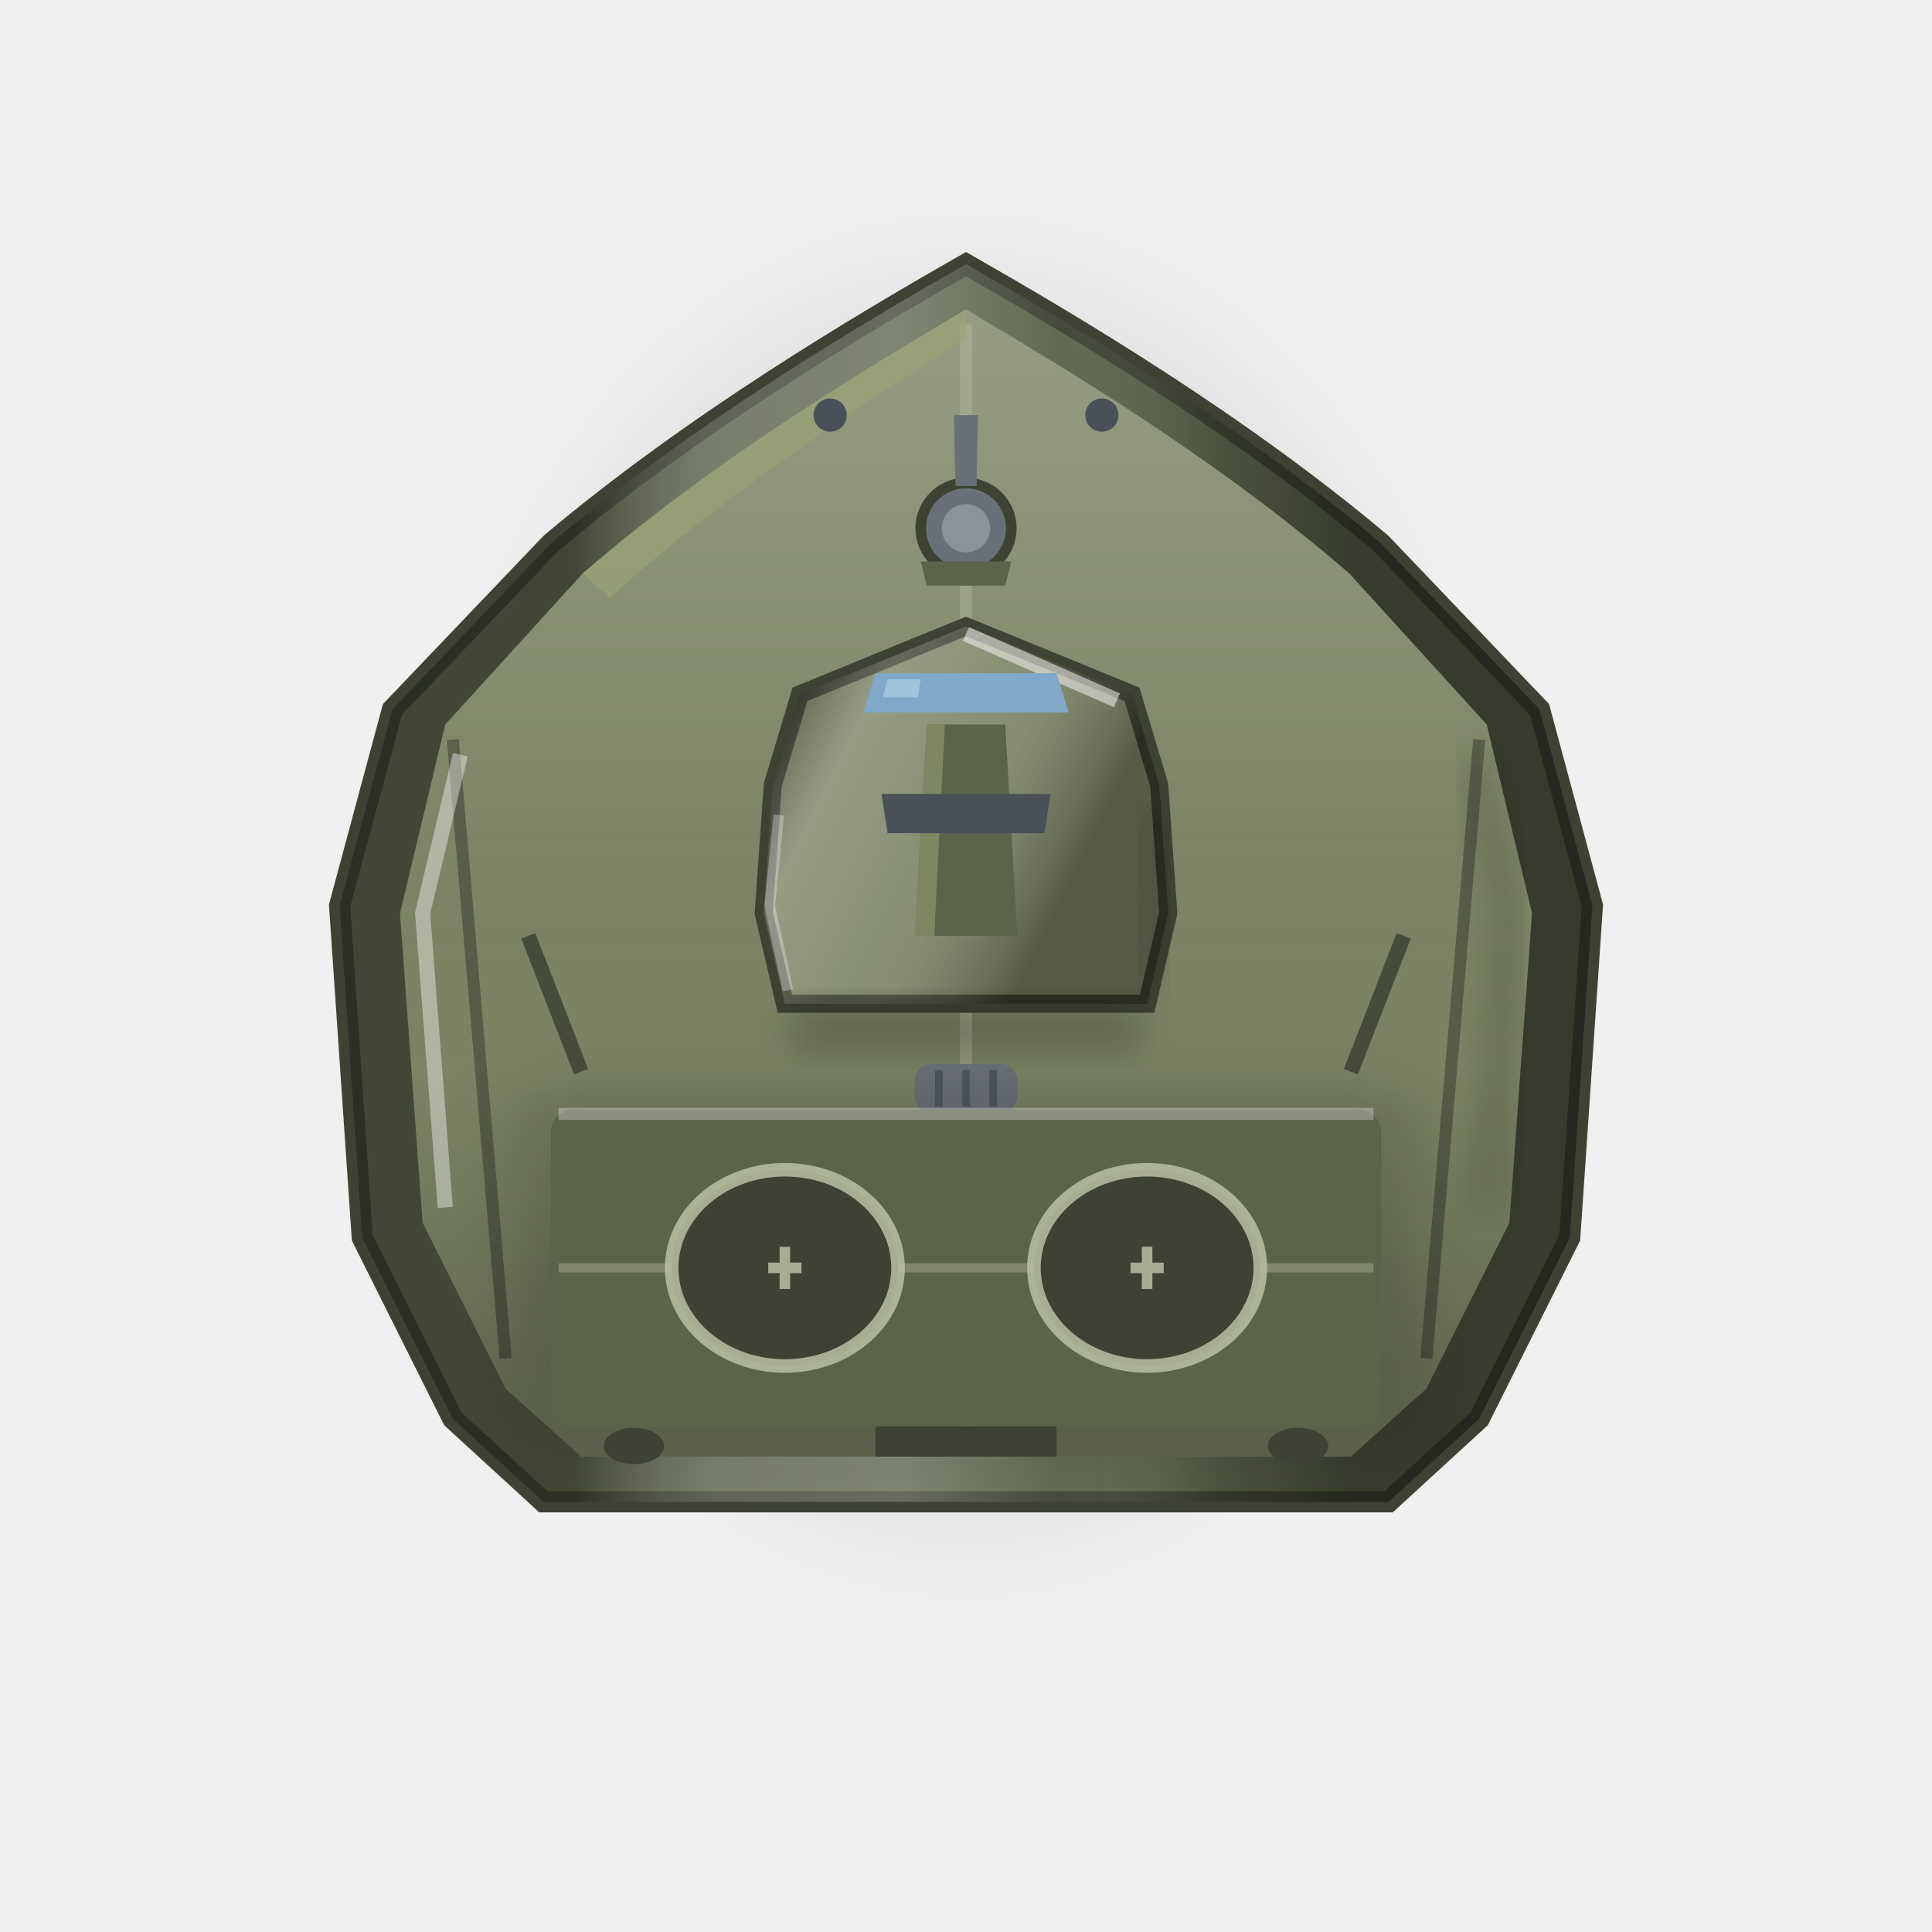
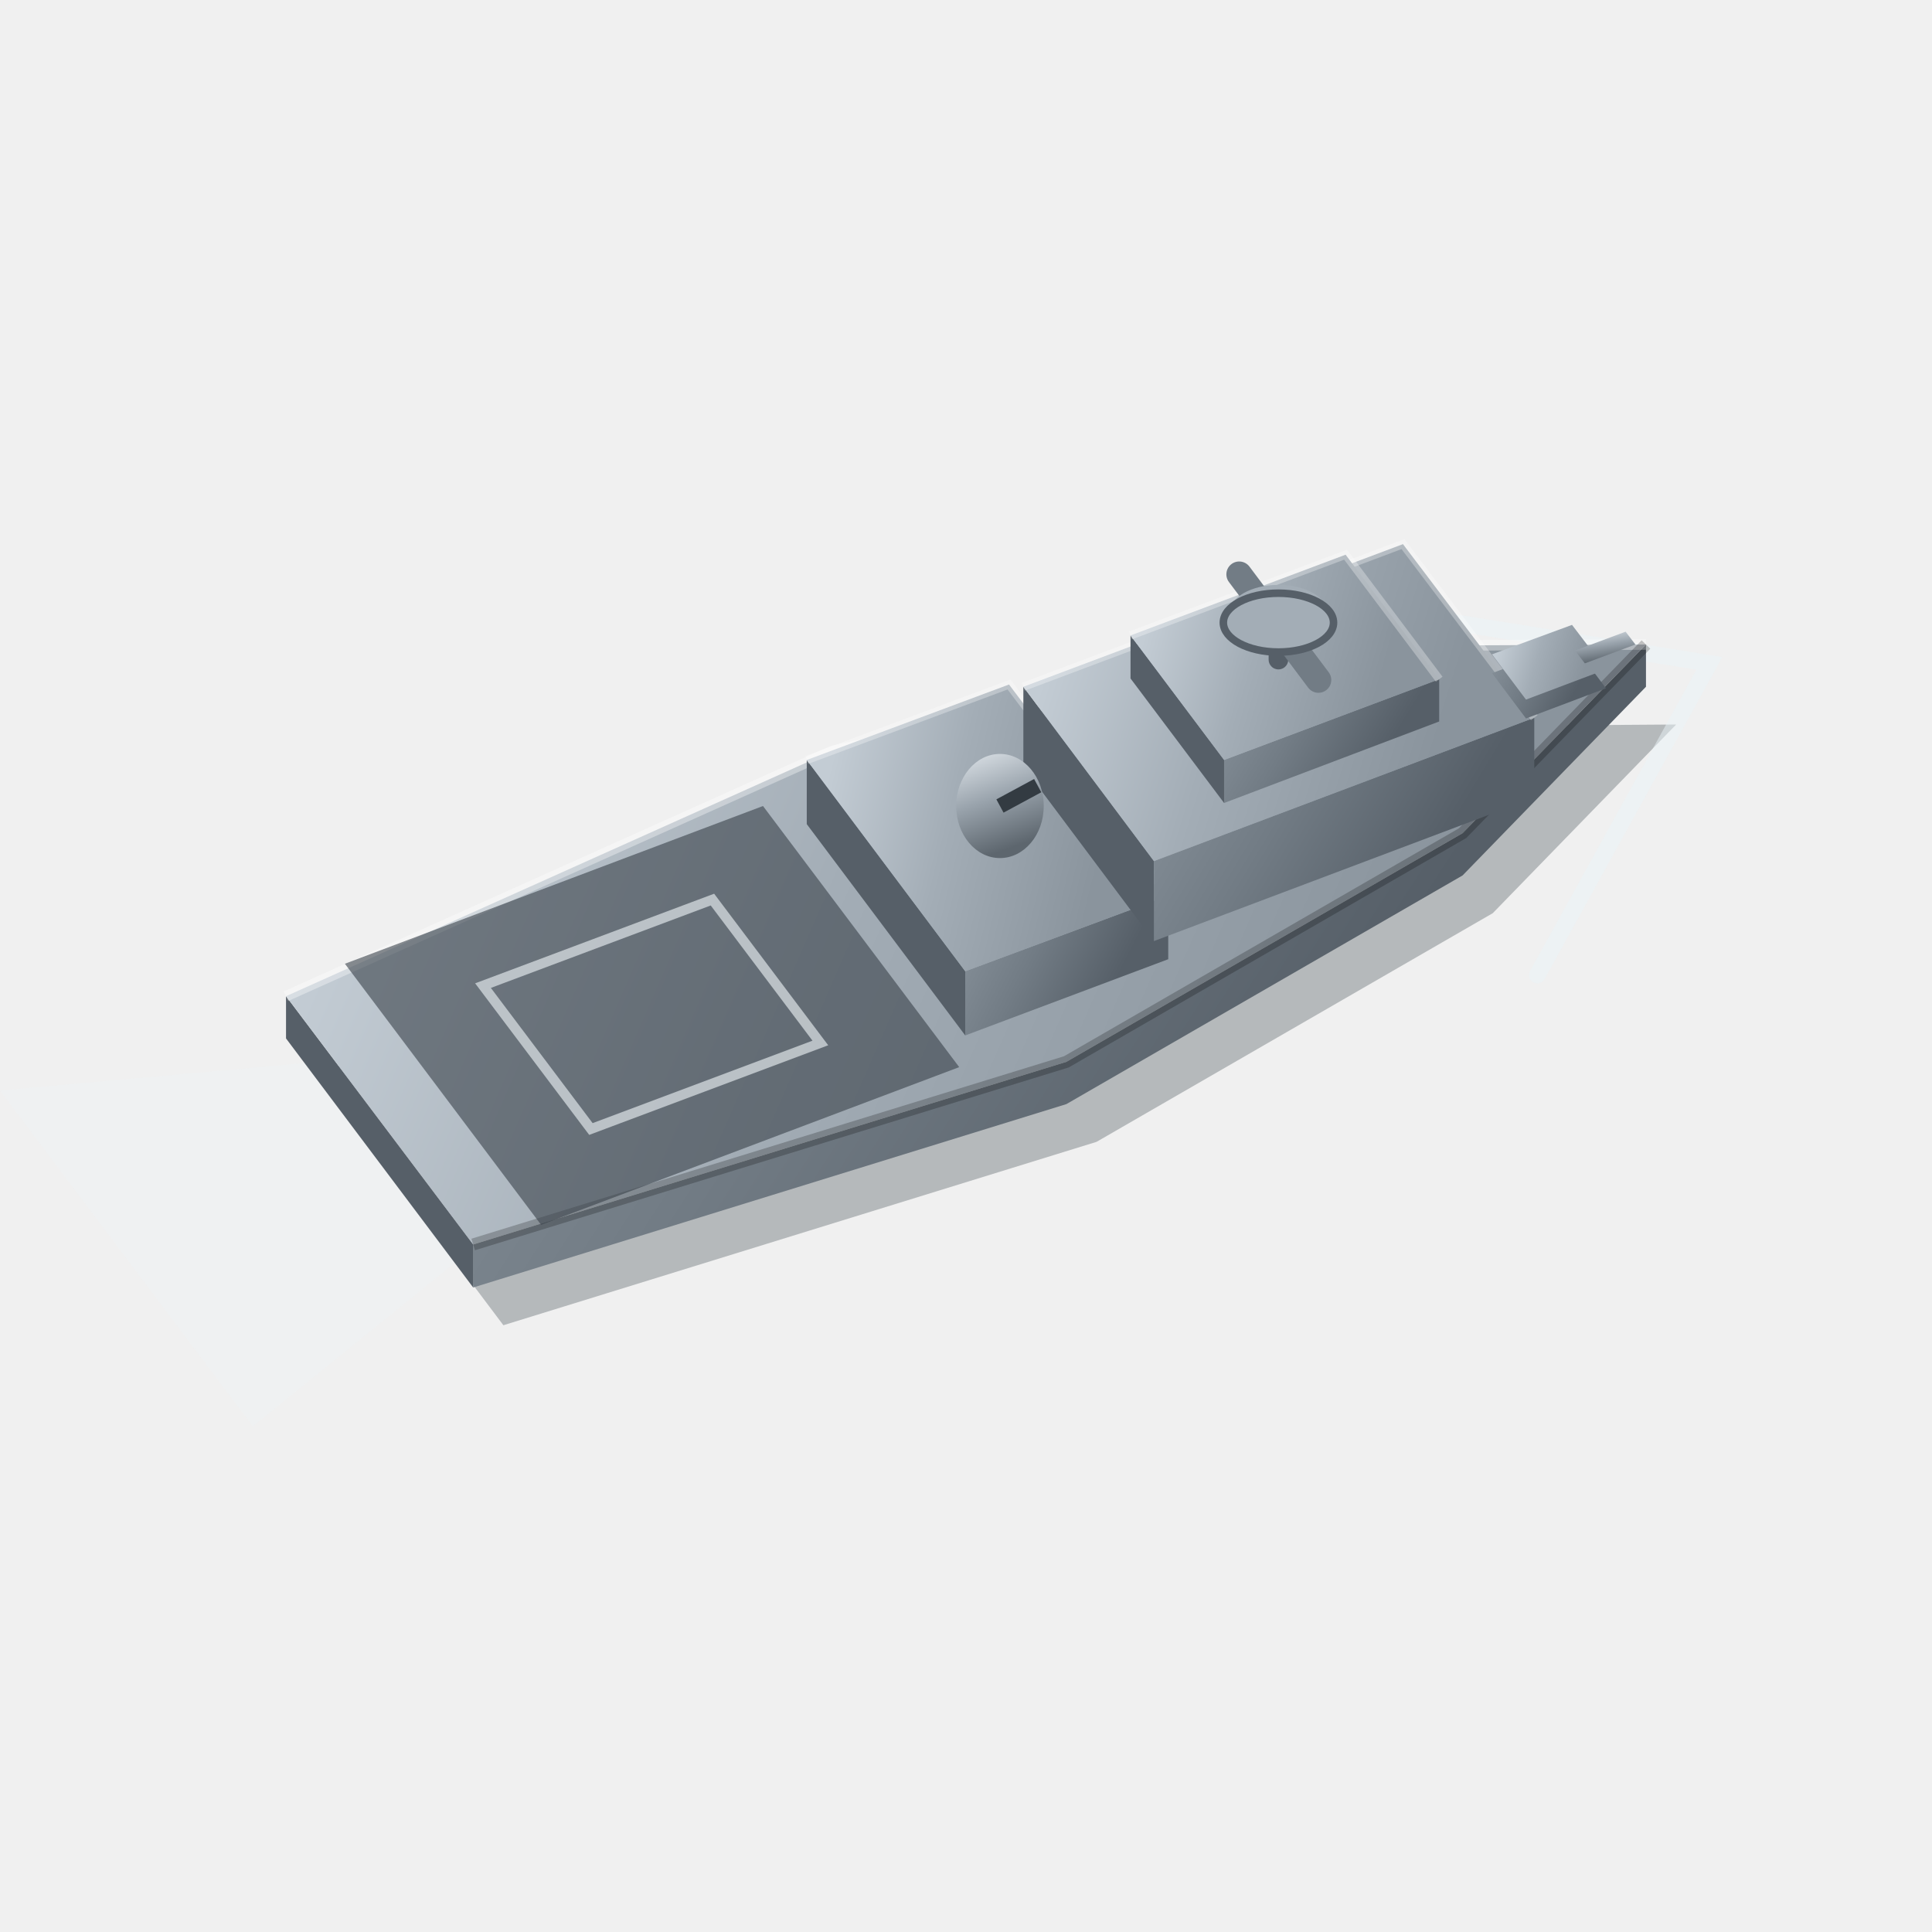
- <svg xmlns="http://www.w3.org/2000/svg" viewBox="0 0 128 128" width="128" height="128">
+ <svg xmlns="http://www.w3.org/2000/svg" viewBox="0 0 256 256">
  <defs>
-     <style>
-     .base{fill:#7c8464}.shade{fill:#5b6349}.dark{fill:#3d4232}.light{fill:#9aa378}.hi{fill:#b8bfa2}
-     .metal{fill:#6a7077}.metalS{fill:#8a929b}.metalL{fill:#4a5057}
-     .glass{fill:#7fa8c9}.glassL{fill:#a9cbdf}.rubber{fill:#2b2e28}
-   </style>
-     <filter id="cb2f1" x="-40%" y="-40%" width="180%" height="180%">
-       <feGaussianBlur stdDeviation="1.2" />
-     </filter>
-     <filter id="cb2f2" x="-60%" y="-60%" width="220%" height="220%">
-       <feGaussianBlur stdDeviation="2.2" />
-     </filter>
-     <radialGradient id="cb2gs" cx=".5" cy=".5" r=".5">
-       <stop offset="0" stop-color="#000" stop-opacity=".36" />
-       <stop offset=".5" stop-color="#000" stop-opacity=".18" />
-       <stop offset=".8" stop-color="#000" stop-opacity=".06" />
-       <stop offset="1" stop-color="#000" stop-opacity="0" />
-     </radialGradient>
-     <linearGradient id="cb2g1" gradientUnits="userSpaceOnUse" x1="38" y1="62" x2="90" y2="62">
-       <stop offset="0" stop-color="#000" stop-opacity=".28" />
-       <stop offset=".18" stop-color="#fff" stop-opacity=".18" />
-       <stop offset=".42" stop-color="#fff" stop-opacity=".22" />
-       <stop offset=".62" stop-color="#fff" stop-opacity=".04" />
-       <stop offset=".82" stop-color="#000" stop-opacity=".16" />
-       <stop offset="1" stop-color="#000" stop-opacity=".4" />
+     <linearGradient id="g-deck" x1="0.12" y1="0" x2="0.9" y2="0.15">
+       <stop offset="0" stop-color="#c3ccd4" />
+       <stop offset="0.45" stop-color="#a3adb6" />
+       <stop offset="1" stop-color="#8a949d" />
    </linearGradient>
-     <linearGradient id="cb2g2" gradientUnits="userSpaceOnUse" x1="64" y1="20" x2="64" y2="102">
-       <stop offset="0" stop-color="#fff" stop-opacity=".2" />
-       <stop offset=".35" stop-color="#fff" stop-opacity=".05" />
-       <stop offset=".62" stop-color="#000" stop-opacity="0" />
-       <stop offset="1" stop-color="#000" stop-opacity=".28" />
+     <linearGradient id="g-side" x1="0" y1="0" x2="0.85" y2="0.3">
+       <stop offset="0" stop-color="#8a949d" />
+       <stop offset="0.5" stop-color="#727c85" />
+       <stop offset="1" stop-color="#565f68" />
    </linearGradient>
-     <linearGradient id="cb2g3" gradientUnits="userSpaceOnUse" x1="54" y1="42" x2="74" y2="52">
-       <stop offset="0" stop-color="#000" stop-opacity=".26" />
-       <stop offset=".24" stop-color="#fff" stop-opacity=".2" />
-       <stop offset=".55" stop-color="#fff" stop-opacity=".1" />
-       <stop offset="1" stop-color="#000" stop-opacity=".3" />
+     <linearGradient id="g-metal" x1="0" y1="0" x2="0.3" y2="1">
+       <stop offset="0" stop-color="#dfe5ea" />
+       <stop offset="0.5" stop-color="#9aa4ad" />
+       <stop offset="1" stop-color="#5d666e" />
    </linearGradient>
  </defs>
-   <ellipse cx="64" cy="60" rx="36" ry="46" fill="url(#cb2gs)" />
-   <path class="shade" d="M64 17.5 C57 21.5 46 28 36.5 36 L26 47 L22.5 60 L24 82 L30 94 L36 99.5 L92 99.5 L98 94 L104 82 L105.5 60 L102 47 L91.5 36 C82 28 71 21.5 64 17.5 Z" stroke="#3d4232" stroke-width="1.4" />
-   <path d="M64 17.5 C57 21.5 46 28 36.5 36 L26 47 L22.5 60 L24 82 L30 94 L36 99.5 L92 99.5 L98 94 L104 82 L105.5 60 L102 47 L91.5 36 C82 28 71 21.5 64 17.5 Z" fill="url(#cb2g1)" />
-   <path class="base" d="M64 20.5 C57.8 24.2 47.6 30.2 38.6 38 L29.5 48 L26.5 60.5 L28 81 L33.5 92 L38.5 96.5 L89.5 96.5 L94.5 92 L100 81 L101.5 60.5 L98.5 48 L89.4 38 C80.4 30.2 70.2 24.2 64 20.5 Z" />
-   <path d="M64 20.5 C57.8 24.2 47.6 30.2 38.6 38 L29.5 48 L26.5 60.5 L28 81 L33.5 92 L38.5 96.5 L89.5 96.5 L94.5 92 L100 81 L101.5 60.5 L98.5 48 L89.4 38 C80.4 30.2 70.2 24.2 64 20.5 Z" fill="url(#cb2g2)" />
-   <path d="M30 49 L33.5 90 M98 49 L94.5 90" stroke="#000" stroke-width=".8" opacity=".3" fill="none" />
-   <path d="M30.5 50 L28 60.5 L29.5 80" stroke="#fff" stroke-width="1" opacity=".4" fill="none" />
-   <path d="M97.5 50 L100 60.5 L98.5 80" stroke="#000" stroke-width="1.4" opacity=".24" fill="none" filter="url(#cb2f1)" />
-   <path d="M64 21.5 L64 95" stroke="#b8bfa2" stroke-width=".8" opacity=".4" fill="none" />
-   <path class="light" d="M64 20.5 C57.8 24.2 47.6 30.2 38.6 38 L40.4 39.6 C48.6 32.2 58.4 26 64 22.4 Z" opacity=".7" />
-   <circle class="metalL" cx="55" cy="27.5" r="1.1" />
-   <circle class="metalL" cx="73" cy="27.5" r="1.1" />
-   <circle class="metal" cx="64" cy="35" r="3" />
-   <circle cx="64" cy="35" r="3" fill="none" stroke="#3d4232" stroke-width=".7" />
-   <circle class="metalS" cx="64" cy="35" r="1.6" />
-   <path class="metal" d="M63.2 27.5 L64.8 27.5 L64.7 32.2 L63.3 32.2 Z" />
-   <path class="shade" d="M61 37.2 L67 37.2 L66.6 38.8 L61.4 38.8 Z" />
-   <path class="base" d="M64 41.5 L75 46 L76.8 52 L77.4 60.5 L76 66.5 L52 66.5 L50.6 60.5 L51.2 52 L53 46 Z" stroke="#3d4232" stroke-width="1.2" />
-   <path d="M64 41.5 L75 46 L76.8 52 L77.4 60.5 L76 66.5 L52 66.5 L50.6 60.5 L51.2 52 L53 46 Z" fill="url(#cb2g3)" />
-   <path d="M64 42 L74 46.4" stroke="#fff" stroke-width="1" opacity=".5" fill="none" />
-   <path d="M51.6 54 L51 60 L52.2 65.6" stroke="#fff" stroke-width=".7" opacity=".3" fill="none" />
-   <path d="M76.4 54 L77 60 L75.8 65.6" stroke="#000" stroke-width="1.2" opacity=".26" fill="none" filter="url(#cb2f1)" />
-   <path d="M52.2 66.7 L75.8 66.7 L75.6 69.7 L52.4 69.7 Z" fill="#000" opacity=".22" filter="url(#cb2f1)" />
-   <path class="glass" d="M58 44.6 L64 44.6 L64 47.2 L57.2 47.2 Z M70 44.6 L64 44.6 L64 47.2 L70.8 47.2 Z" />
-   <path class="glassL" d="M58.8 45 L61 45 L60.8 46.2 L58.5 46.2 Z" opacity=".8" />
-   <path class="shade" d="M61.4 48 L66.6 48 L67.4 62 L60.6 62 Z" />
-   <path class="light" d="M61.4 48 L62.6 48 L61.9 62 L60.6 62 Z" opacity=".55" />
-   <path class="metalL" d="M58.4 52.6 L69.6 52.6 L69.2 55.2 L58.8 55.2 Z" />
-   <path d="M61 52.6 L61 55.2 M64 52.6 L64 55.2 M67 52.6 L67 55.2" stroke="#4a5057" stroke-width=".4" opacity=".8" fill="none" />
-   <rect class="metal" x="60.6" y="70.5" width="6.8" height="3.2" rx="1.1" />
-   <path d="M62.2 70.9 L62.2 73.3 M64 70.9 L64 73.3 M65.8 70.9 L65.8 73.3" stroke="#4a5057" stroke-width=".5" opacity=".8" fill="none" />
-   <path d="M34 72 L94 72 L94 95 L34 95 Z" fill="#000" opacity=".14" filter="url(#cb2f2)" />
-   <rect class="shade" x="36.5" y="73.5" width="55" height="21" rx="1.5" />
-   <path d="M37 73.8 L91 73.8" stroke="#fff" stroke-width=".8" opacity=".3" fill="none" />
-   <path d="M37 84 L91 84" stroke="#b8bfa2" stroke-width=".6" opacity=".4" fill="none" />
-   <ellipse class="dark" cx="52" cy="84" rx="7.5" ry="6.5" />
-   <ellipse cx="52" cy="84" rx="7.5" ry="6.5" fill="none" stroke="#b8bfa2" stroke-width=".9" opacity=".85" />
-   <path d="M50.9 84 L53.1 84 M52 82.6 L52 85.4" stroke="#b8bfa2" stroke-width=".7" opacity=".85" fill="none" />
-   <ellipse class="dark" cx="76" cy="84" rx="7.5" ry="6.5" />
-   <ellipse cx="76" cy="84" rx="7.5" ry="6.5" fill="none" stroke="#b8bfa2" stroke-width=".9" opacity=".85" />
-   <path d="M74.9 84 L77.1 84 M76 82.6 L76 85.4" stroke="#b8bfa2" stroke-width=".7" opacity=".85" fill="none" />
-   <path class="dark" d="M58 94.5 L70 94.5 L70 96.5 L58 96.5 Z" />
-   <path d="M38.5 71 L35 62 M89.5 71 L93 62" stroke="#3d4232" stroke-width="1" fill="none" opacity=".85" />
-   <ellipse class="dark" cx="42" cy="95.8" rx="2" ry="1.2" />
-   <ellipse class="dark" cx="86" cy="95.8" rx="2" ry="1.2" />
+   <path d="M37.9 137.6 L62.7 170.6 L141.3 146.3 L193.8 116.0 L218.1 91.0 L175.2 91.3 L110.3 105.1 Z" fill="#0a1a22" opacity="0.26" transform="translate(4,5)" />
+   <path d="M44.4 140.5 L62.9 165.2 L33.5 189.0 L0.0 144.5 Z" fill="#eaf4f9" opacity="0.20" />
+   <path d="M203.7 129.2 L226.5 87.9 L165.3 78.1" fill="none" stroke="#eaf4f9" stroke-opacity="0.5" stroke-width="2.2" stroke-linecap="round" />
+   <path d="M62.7 170.6 L141.3 146.3 L193.8 116.0 L218.1 91.0 L218.1 85.4 L193.8 110.4 L141.3 140.7 L62.7 164.9 Z" fill="url(#g-side)" />
+   <path d="M37.9 137.6 L62.7 170.6 L62.7 164.9 L37.9 132.0 Z" fill="#565f68" />
+   <path d="M37.9 132.0 L62.7 164.9 L141.3 140.7 L193.8 110.4 L218.1 85.4 L175.2 85.6 L110.3 99.5 Z" fill="url(#g-deck)" />
+   <path d="M37.9 132.0 L110.3 99.5 L175.2 85.6 L218.1 85.4" fill="none" stroke="#ffffff" stroke-opacity="0.35" stroke-width="1.4" />
+   <path d="M62.7 164.9 L141.3 140.7 L193.8 110.4 L218.1 85.4" fill="none" stroke="#000000" stroke-opacity="0.22" stroke-width="1.6" />
+   <path d="M106.9 109.2 L127.9 137.2 L127.9 128.7 L106.9 100.7 Z" fill="#565f68" />
+   <path d="M127.9 137.2 L154.8 127.1 L154.8 118.7 L127.9 128.7 Z" fill="url(#g-side)" />
+   <path d="M106.9 100.7 L133.7 90.7 L154.8 118.7 L127.9 128.7 Z" fill="url(#g-deck)" />
+   <path d="M106.9 100.7 L133.7 90.7 L154.8 118.7" fill="none" stroke="#ffffff" stroke-opacity="0.30" stroke-width="1.1" />
+   <path d="M135.6 101.6 L152.9 124.7 L152.9 114.1 L135.6 91.0 Z" fill="#565f68" />
+   <path d="M152.9 124.7 L203.3 105.7 L203.3 95.1 L152.9 114.1 Z" fill="url(#g-side)" />
+   <path d="M135.6 91.0 L185.9 72.1 L203.3 95.1 L152.9 114.1 Z" fill="url(#g-deck)" />
+   <path d="M135.6 91.0 L185.9 72.1 L203.3 95.1" fill="none" stroke="#ffffff" stroke-opacity="0.30" stroke-width="1.1" />
+   <path d="M149.8 89.9 L162.2 106.4 L162.2 100.7 L149.8 84.2 Z" fill="#565f68" />
+   <path d="M162.2 106.4 L190.7 95.6 L190.7 90.0 L162.2 100.7 Z" fill="url(#g-side)" />
+   <path d="M149.8 84.2 L178.3 73.5 L190.7 90.0 L162.2 100.7 Z" fill="url(#g-deck)" />
+   <path d="M149.8 84.2 L178.3 73.5 L190.7 90.0" fill="none" stroke="#ffffff" stroke-opacity="0.30" stroke-width="1.1" />
+   <path d="M169.4 87.4 L169.4 79.6" fill="none" stroke="#565f68" stroke-width="2.6" stroke-linecap="round" />
+   <path d="M164.2 76.1 L174.7 90.1" fill="none" stroke="#727c85" stroke-width="3.4" stroke-linecap="round" />
+   <ellipse cx="169.4" cy="81.2" rx="6.5" ry="3.7" fill="#a3adb6" />
+   <ellipse cx="169.4" cy="82.5" rx="7.3" ry="3.9" fill="#a3adb6" stroke="#565f68" stroke-width="1" />
+   <path d="M45.7 127.7 L101.1 106.8 L127.1 141.4 L71.7 162.3 Z" fill="#39414a" fill-opacity="0.6" />
+   <path d="M64.0 130.6 L94.4 119.2 L108.7 138.2 L78.3 149.6 Z" fill="none" stroke="#e8eef2" stroke-opacity="0.65" stroke-width="1.3" />
+   <ellipse cx="132.5" cy="106.8" rx="5.8" ry="6.9" fill="url(#g-metal)" />
+   <path d="M132.5 106.8 L137.5 104.1" fill="none" stroke="#333b42" stroke-width="2" />
+   <path d="M197.7 89.2 L208.3 85.2 L212.8 91.2 L202.2 95.2 Z" fill="url(#g-side)" />
+   <path d="M197.7 86.7 L208.3 82.8 L212.8 88.7 L202.2 92.7 Z" fill="url(#g-deck)" />
+   <path d="M208.7 86.2 L215.4 83.7 L216.7 85.4 L210.0 87.9 Z" fill="url(#g-metal)" />
</svg>
